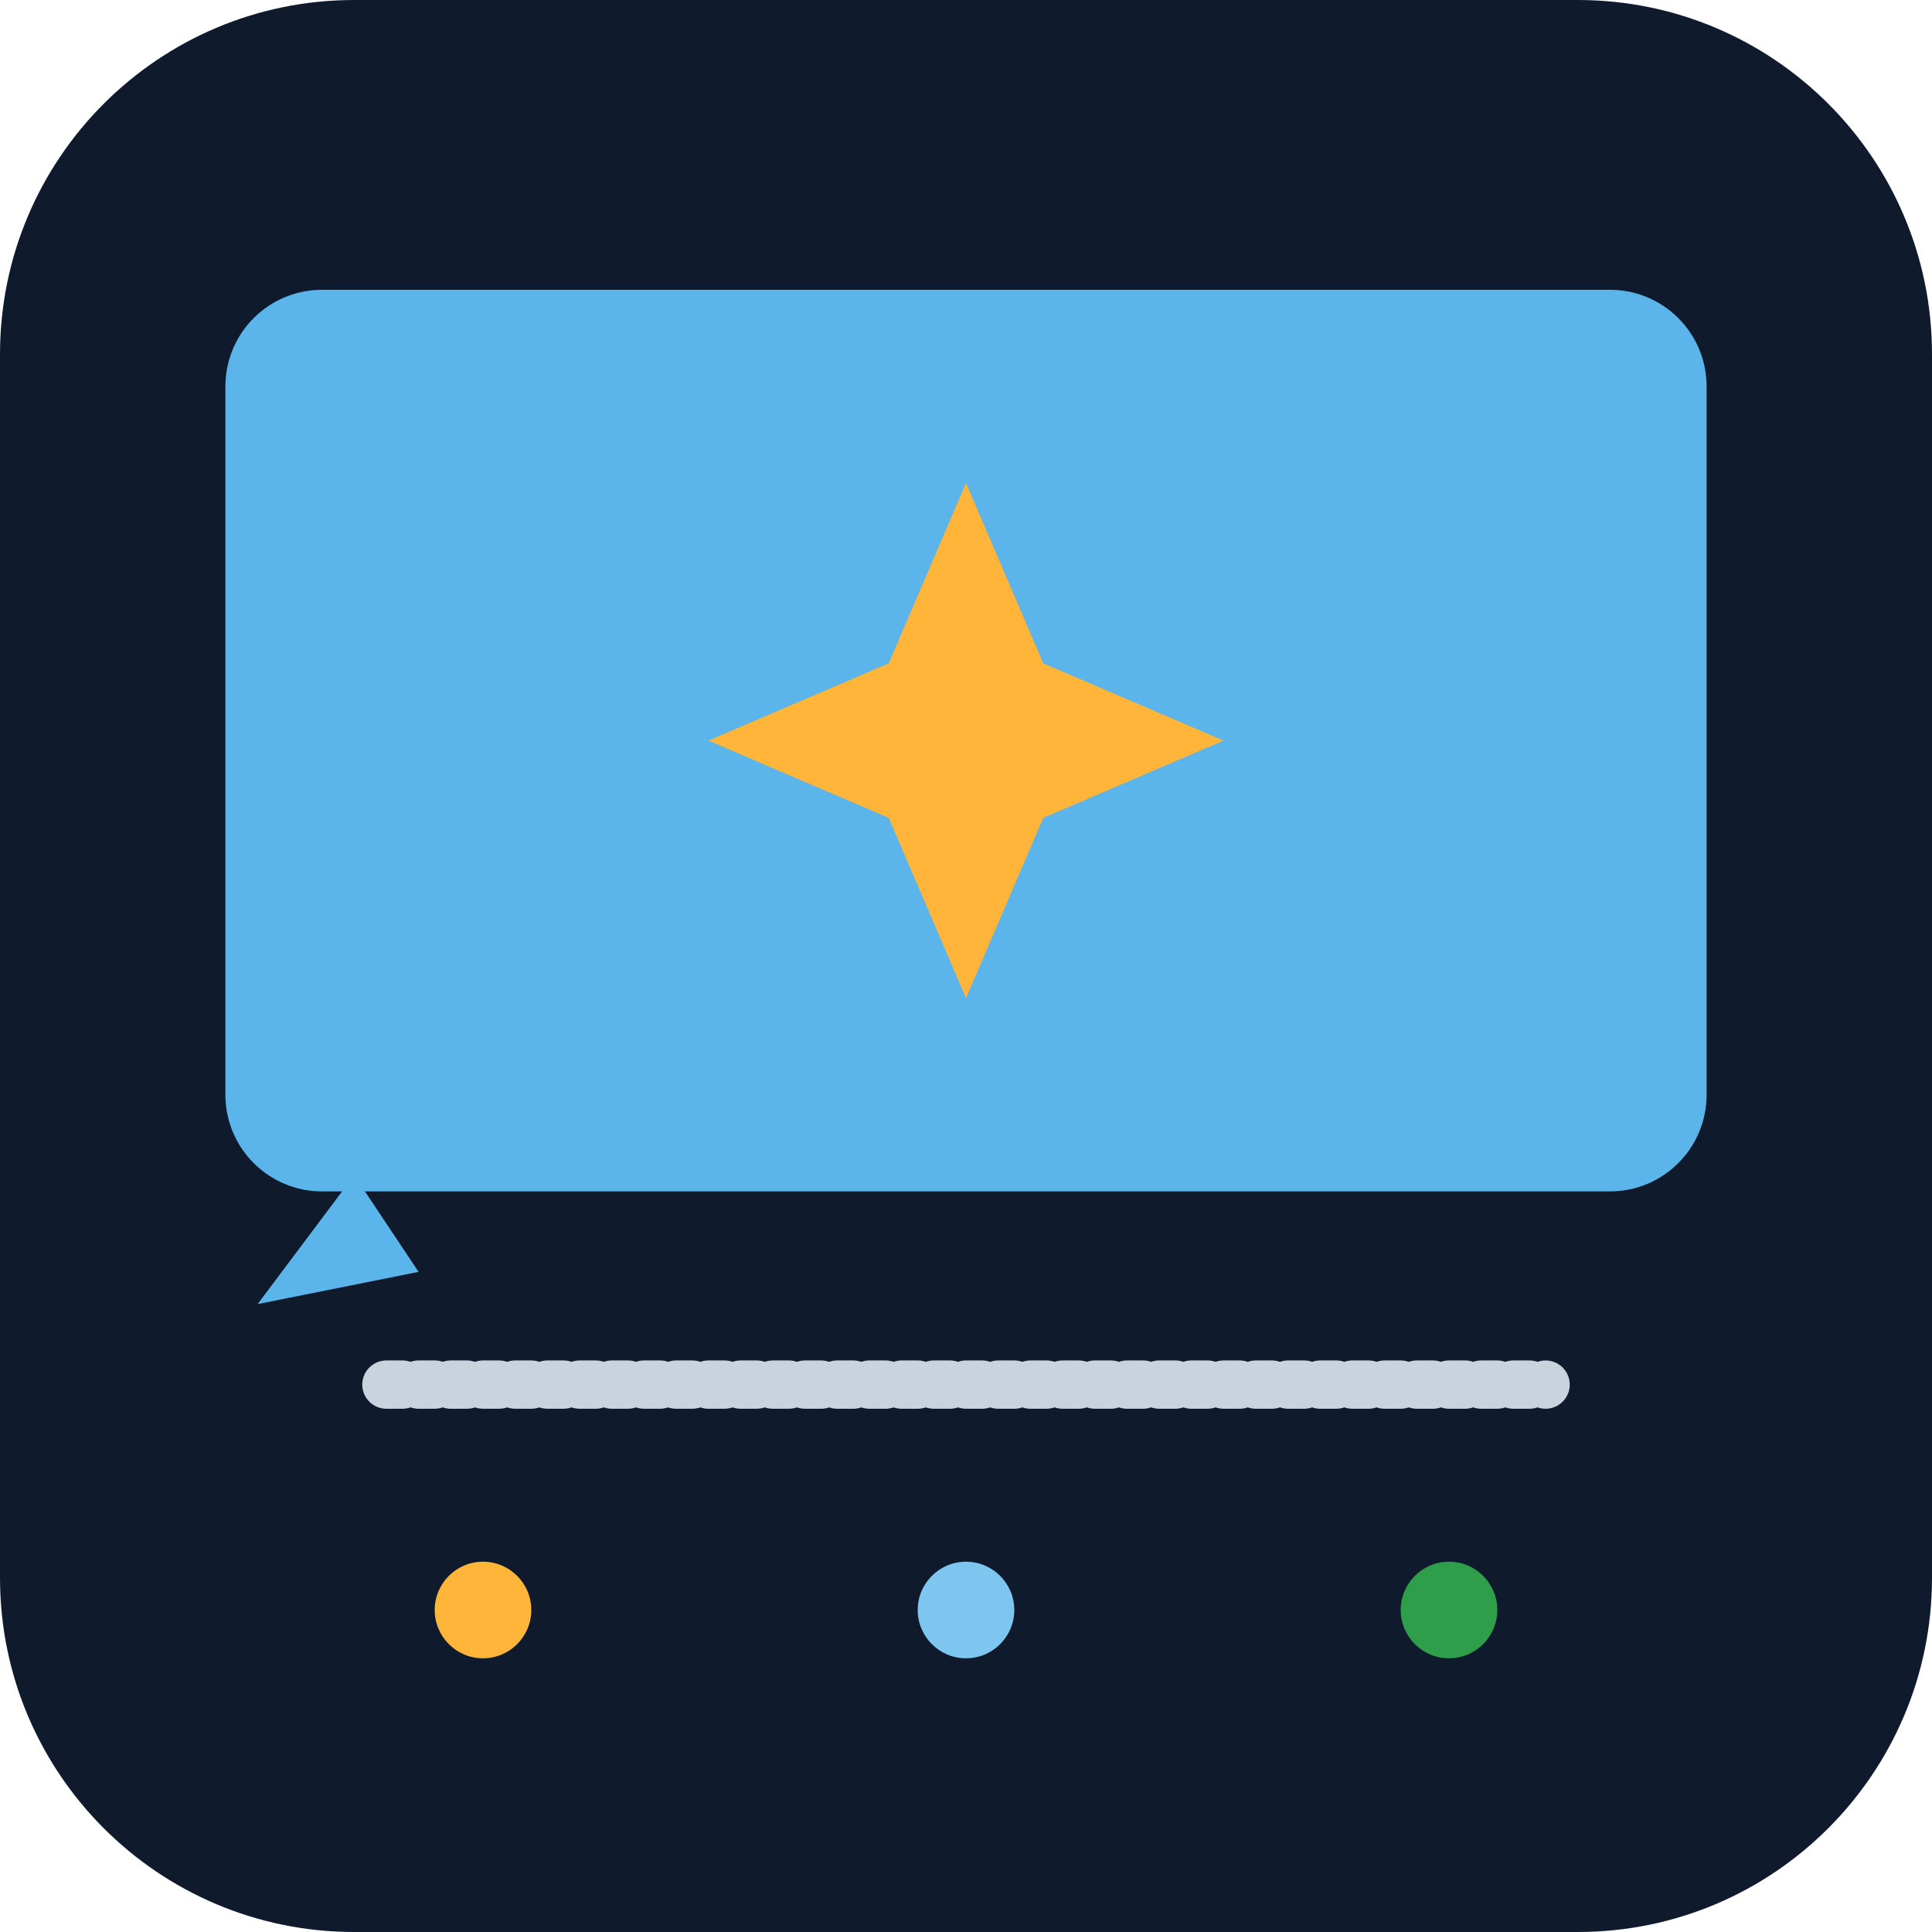
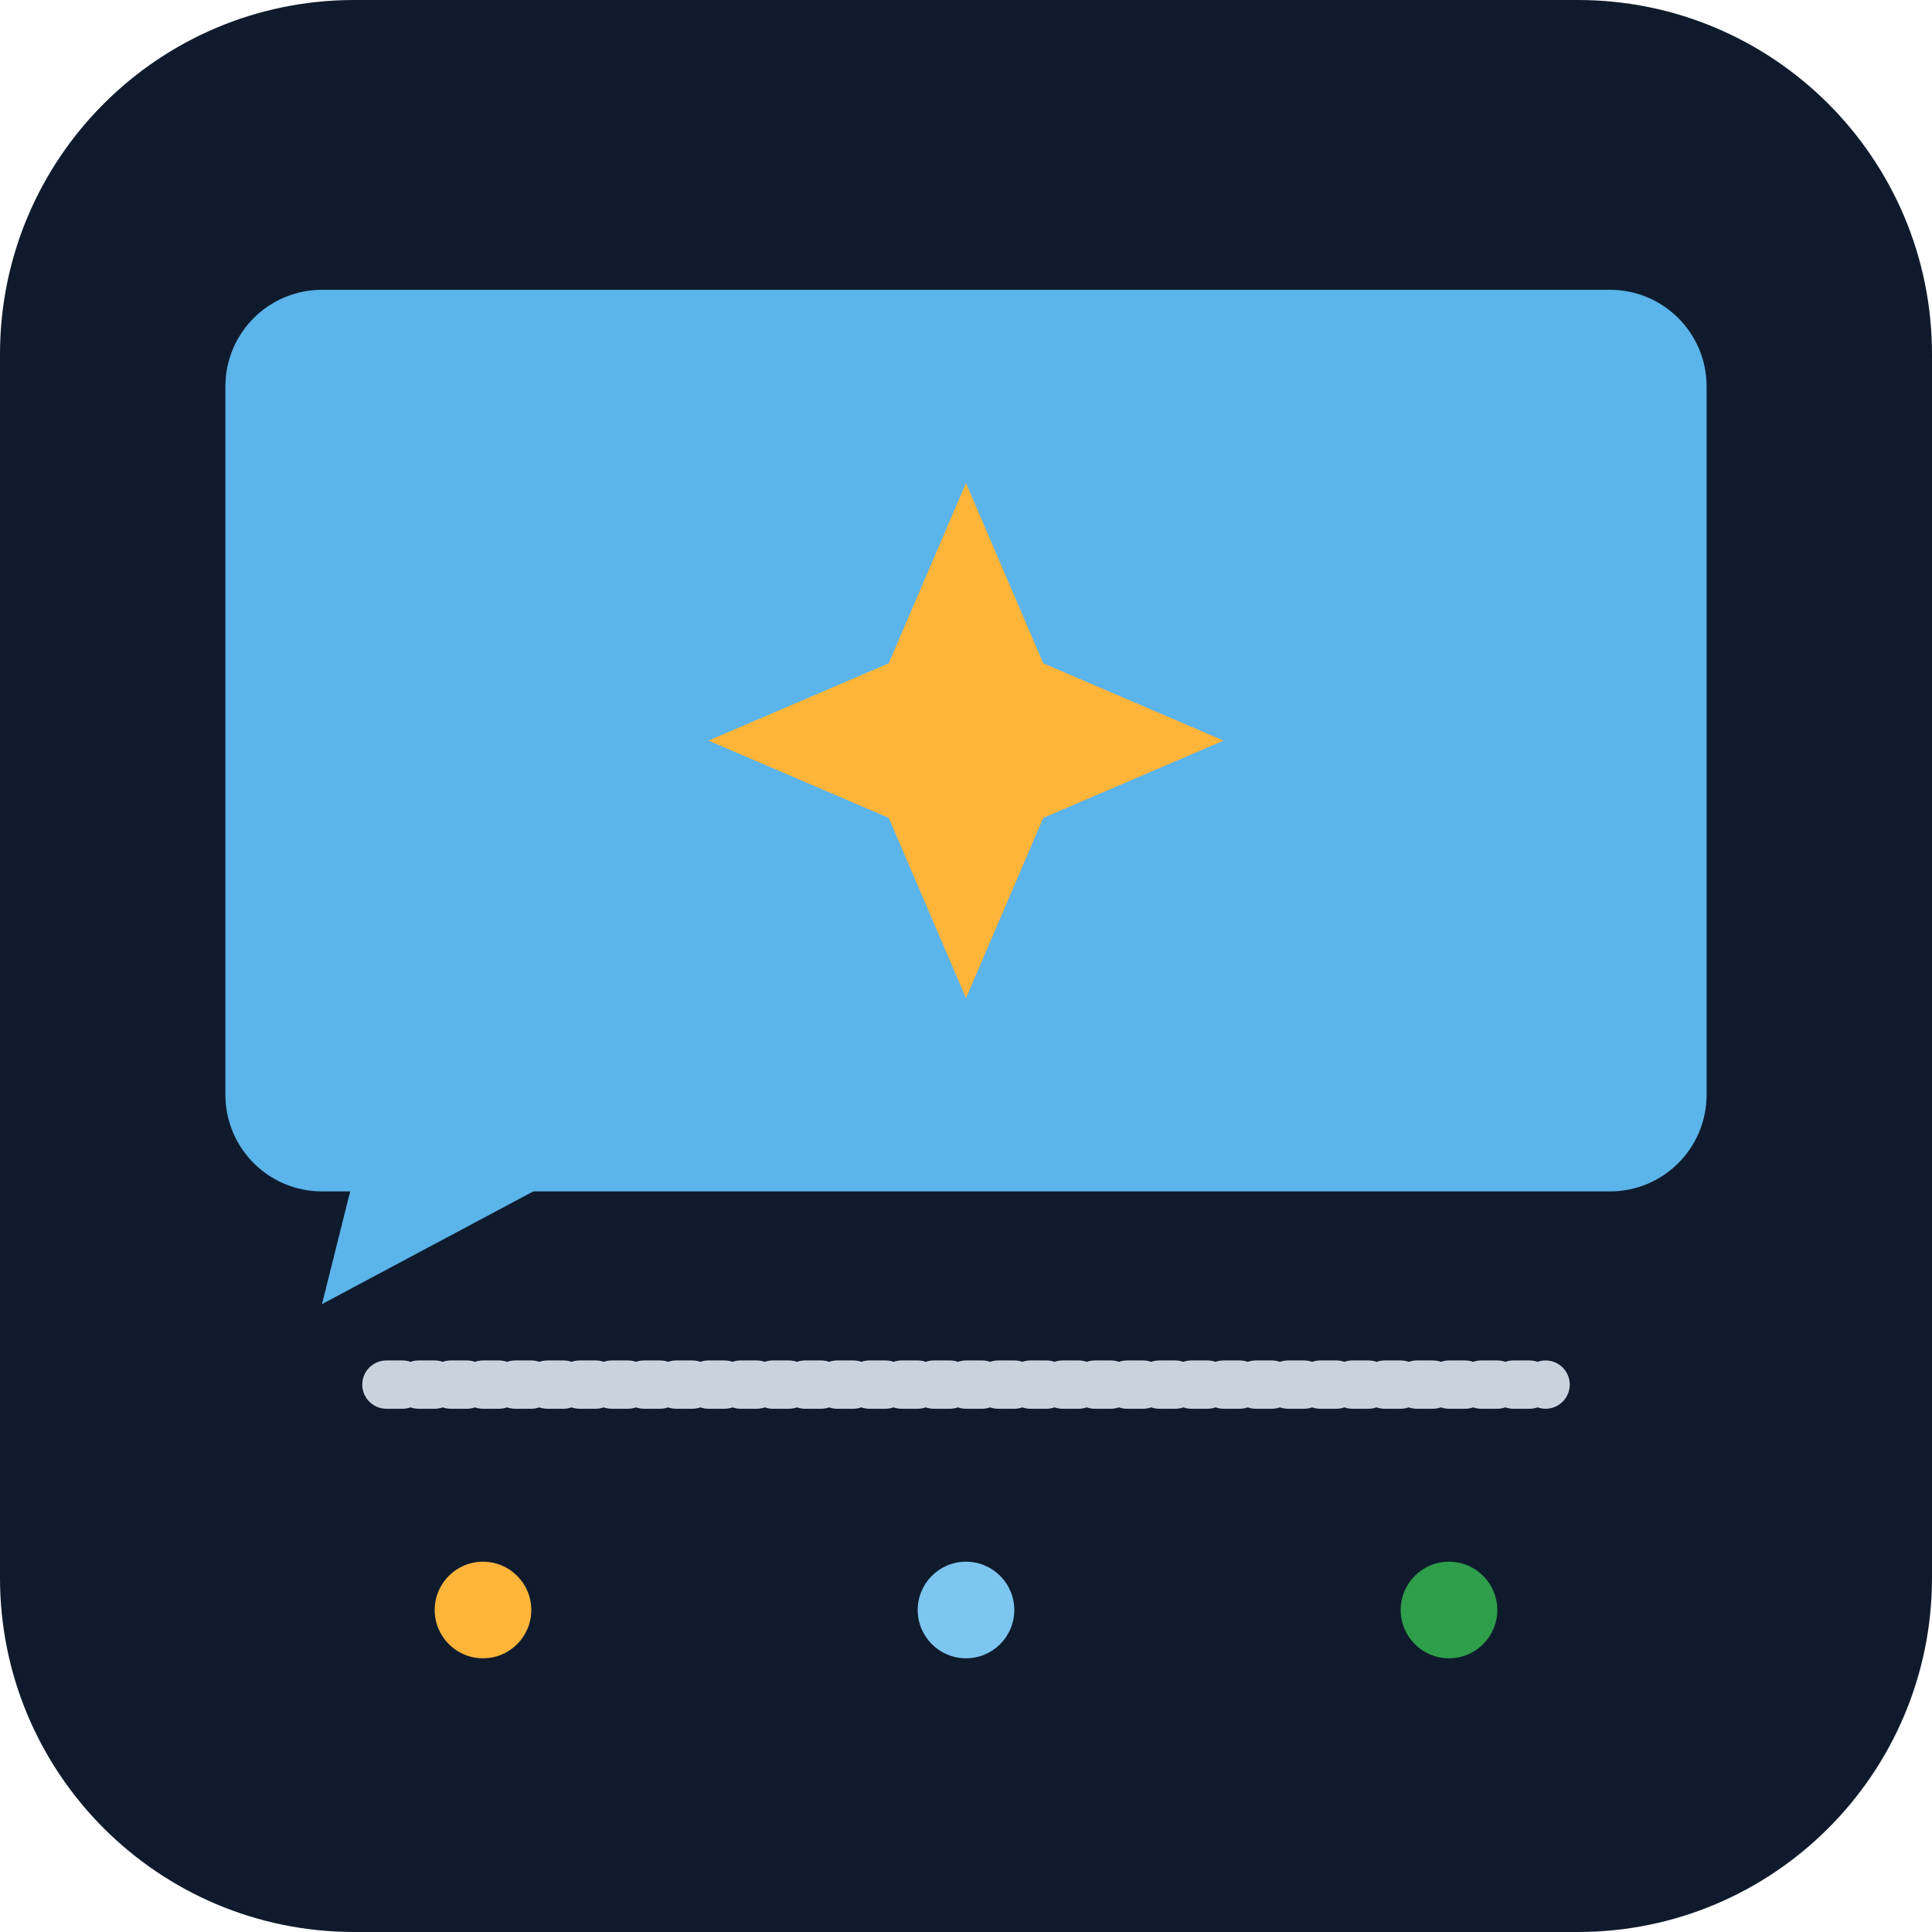
<svg xmlns="http://www.w3.org/2000/svg" viewBox="0 0 120 120" width="120" height="120" role="img">
  <style>@keyframes fade{0%{opacity:0}17.01%,48.61%,100%{opacity:1}}
@keyframes dr{0%{stroke-dashoffset:1}29.17%,48.61%,100%{stroke-dashoffset:0}}
@keyframes pop{0%{opacity:0;transform:scale(.3)}17.01%,48.61%,100%{opacity:1;transform:scale(1)}}
.f{animation:fade 7.2s ease-out both infinite alternate}
.d{stroke-dasharray:1;animation:dr 7.2s ease-out both infinite alternate}
.p{transform-box:fill-box;transform-origin:center;animation:pop 7.2s ease-out both infinite alternate}
@media (prefers-reduced-motion: reduce){*{animation:none!important}}</style>
  <rect width="120" height="120" rx="22" fill="#0f1b2d" />
  <g class="f" style="animation-delay:0s">
    <g>
      <rect x="14" y="18" width="92" height="56" rx="6" fill="#5bb4ea" />
-       <path d="M22,73 l-6,8 l10,-2 z" fill="#5bb4ea" />
+       <path d="M22,73 L35,73 L20,81 z" fill="#5bb4ea" />
    </g>
  </g>
  <g class="p" style="animation-delay:0.6s">
    <path d="M60,30 L64.8,41.2 L76,46 L64.8,50.8 L60,62 L55.2,50.8 L44,46 L55.2,41.2 Z" fill="#ffb43a" />
  </g>
  <path class="d" style="animation-delay:1.6s" pathLength="1" d="M24,86 H96" stroke="#c9d3dd" stroke-width="3" stroke-linecap="round" stroke-linejoin="round" fill="none" />
  <g class="p" style="animation-delay:2.2s">
    <g>
      <circle cx="30" cy="100" r="3" fill="#ffb43a" />
      <circle cx="60" cy="100" r="3" fill="#7cc6f0" />
      <circle cx="90" cy="100" r="3" fill="#2f9e4a" />
    </g>
  </g>
</svg>
